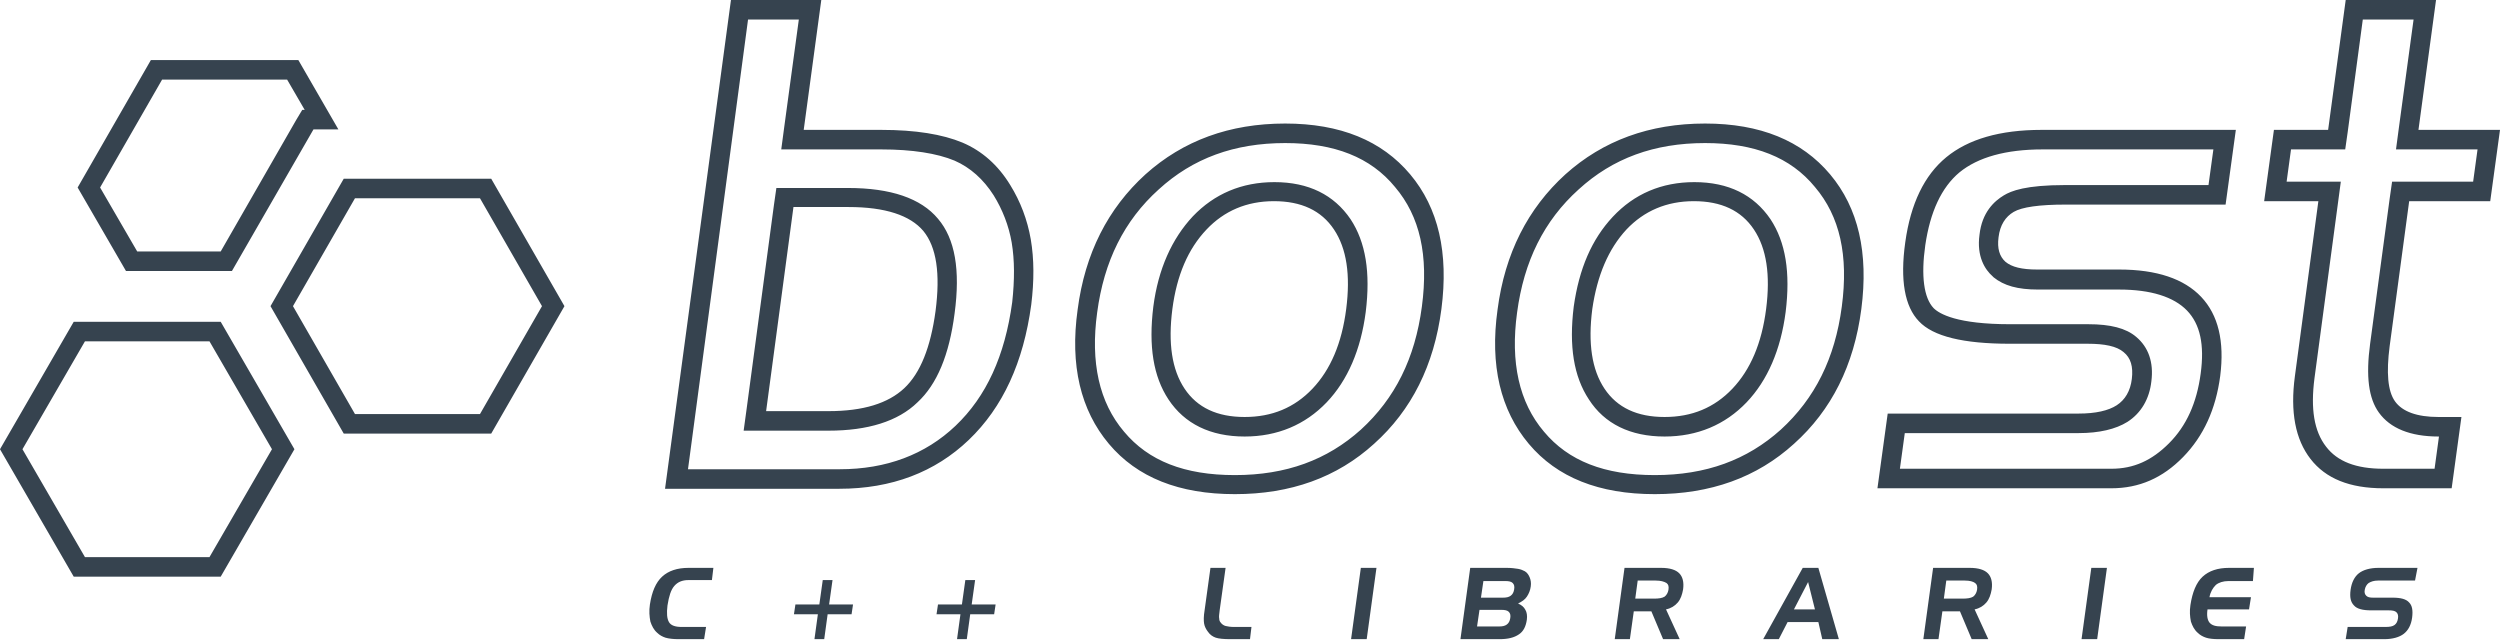
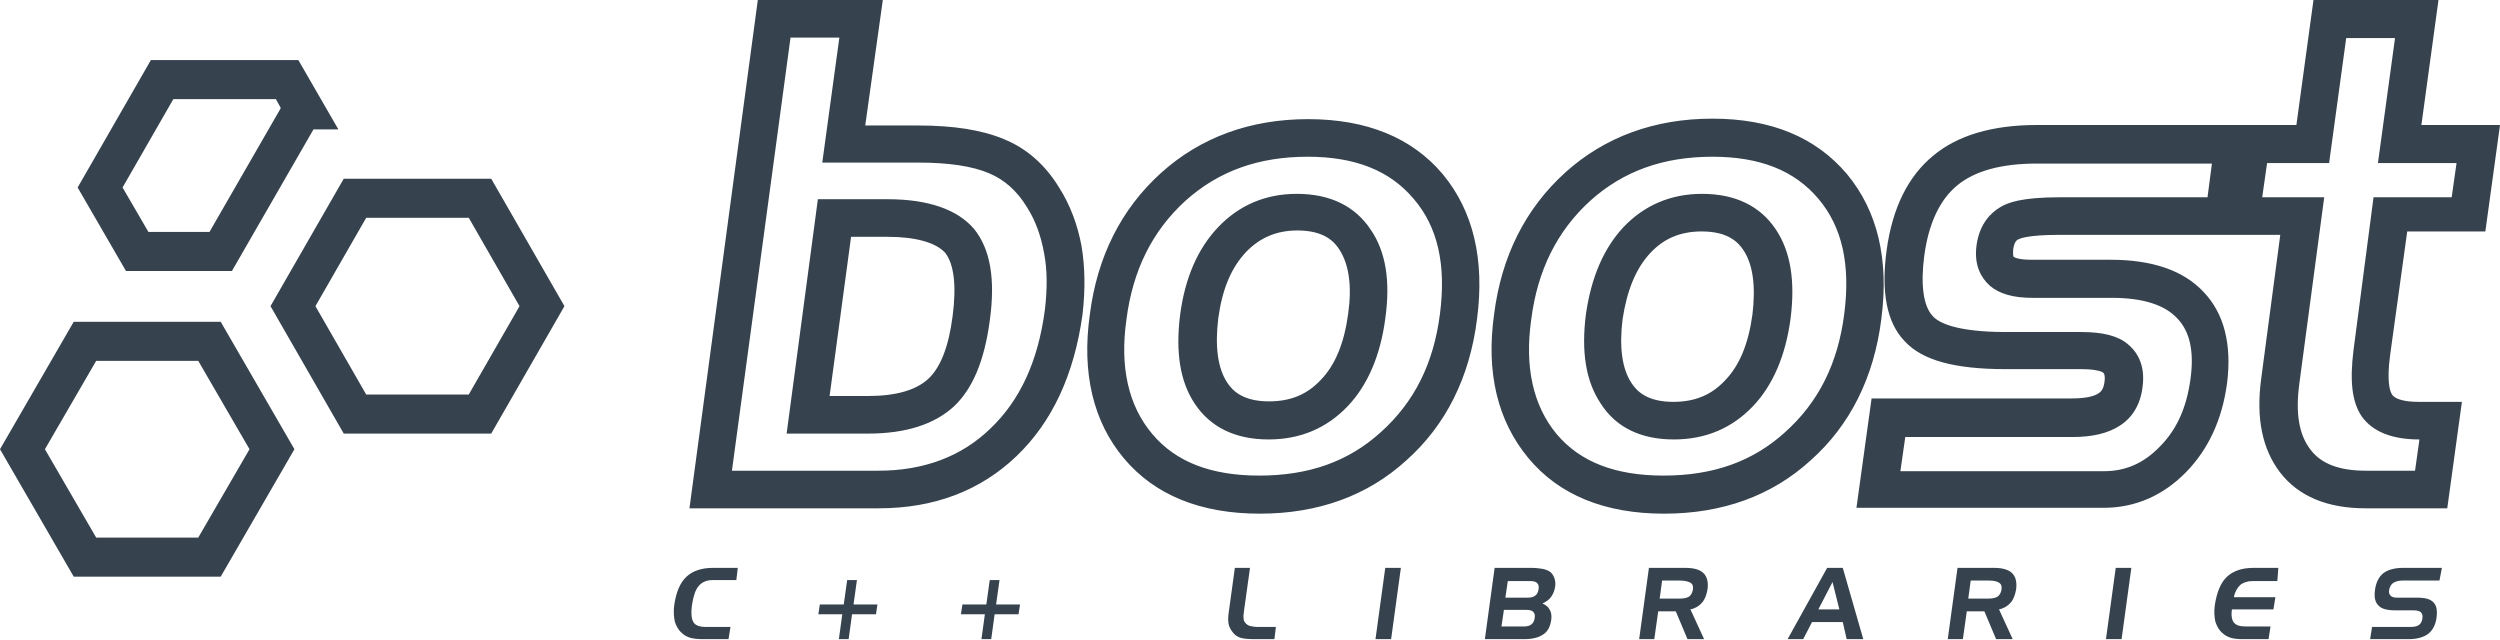
<svg xmlns="http://www.w3.org/2000/svg" version="1.1" x="0" y="0" viewBox="0 0 512 130.9" xml:space="preserve">
-   <path d="M494.3 4l-3 22.1-.6 4.5h16.7l-.9 6.6h-16.6l-.5 3.5-4 29.7c-.9 6.7-.3 11.2 1.8 14.1 2.3 3.2 6.4 4.9 12.2 4.9h.1l-.9 6.6h-10.5c-5.6 0-9.4-1.5-11.7-4.5-2.5-3.2-3.2-7.8-2.4-14l4.8-35.8.6-4.5h-11.1l.9-6.6h11.1l.5-3.5L483.9 4h10.4M163.6 4l-3 22.1-.6 4.5h20.5c6.3 0 11.4.8 15 2.3 3.2 1.4 5.9 3.8 8 7.1 1.8 2.9 3.1 6.2 3.7 9.7.6 3.6.6 7.6.1 12.2-1.5 11-5.3 19.3-11.6 25.3-6.2 5.9-14.2 8.9-23.7 8.9h-31.1L153.2 4h10.4m-11.3 84.2h17.4c8 0 14.2-1.9 18.2-5.8 4-3.7 6.5-9.7 7.6-18.2 1.2-8.9.1-15.3-3.4-19.4-3.5-4.2-9.7-6.3-18.4-6.3H159l-.5 3.5-5.6 41.8-.6 4.4M58.8 16.3l3.6 6.2h-.5l-1.2 2-15.5 27H28.1l-7.6-13.1 12.7-22.1h25.6m290.4 13c10.1 0 17.5 2.9 22.5 9 5.1 6 6.9 14 5.5 24.5-1.4 10.6-5.5 18.8-12.5 25.2-6.9 6.2-15.3 9.3-25.8 9.3-10.3 0-17.7-2.9-22.7-8.9-5.1-6-6.9-14.2-5.5-24.4 1.4-10.5 5.5-18.8 12.6-25.2 7-6.4 15.5-9.5 25.9-9.5m-8.3 60.1c6.7 0 12.4-2.4 16.8-7 4.3-4.5 7-10.8 8-18.5 1-8.1 0-14.3-3.1-19-3.4-5-8.6-7.6-15.6-7.6-6.7 0-12.3 2.4-16.7 7.1-4.3 4.6-6.9 10.6-8 18.4-1 8.1 0 14.3 3.1 19 3.2 5 8.5 7.6 15.5 7.6m-77.7-60.1c10.1 0 17.5 2.9 22.5 9 5.1 6 6.9 14 5.5 24.5-1.4 10.6-5.5 18.8-12.5 25.2-6.9 6.2-15.3 9.3-25.8 9.3-10.3 0-17.7-2.9-22.7-8.9-5.1-6-6.9-14.2-5.5-24.4 1.4-10.5 5.5-18.8 12.6-25.2 7-6.4 15.5-9.5 25.9-9.5m-8.3 60.1c6.7 0 12.4-2.4 16.8-7 4.3-4.5 7-10.8 8-18.5 1-8.1 0-14.3-3.1-19-3.4-5-8.6-7.6-15.6-7.6-6.7 0-12.3 2.4-16.7 7-4.3 4.6-7.1 10.8-8.1 18.5-1 8.1 0 14.3 3.1 19 3.3 5 8.6 7.6 15.6 7.6m198.4-58.8l-1 7.3H423c-8.2 0-11.1 1.2-12.6 2.1-2 1.2-4.5 3.5-5 8.1-.6 4.4 1.1 7.1 2.7 8.5l.1.1.1.1c2.1 1.7 4.9 2.5 9.1 2.5H434c6.5 0 11.2 1.5 13.9 4.3 2.7 2.8 3.6 7 2.8 12.9-.8 6-2.9 10.7-6.5 14.3-3.5 3.5-7.2 5.2-11.8 5.2h-43.3l1-7.3h35.6c4.2 0 7.6-.8 10-2.3 2.8-1.8 4.5-4.7 4.9-8.3.5-3.9-.6-7-3.1-9.1-2.1-1.8-5.3-2.6-9.8-2.6h-16c-10.9 0-14.5-2.1-15.7-3.3-2-2.1-2.6-6.6-1.7-12.9 1-6.8 3.3-11.8 7-14.9 3.8-3.1 9.5-4.7 17-4.7h35m-355 10L111 62.7 98.3 84.8H72.7L60 62.7l12.7-22.1h25.6M42.9 69.9L55.7 92l-12.8 22.1H17.4L4.6 92l12.8-22.1h25.5M498.9 0h-18.5l-3.6 26.6h-11.1l-2 14.6h11.1L470 77c-1 7.4.1 13 3.2 17s8 6 14.9 6h14l2-14.6h-4.7c-4.4 0-7.4-1.1-8.9-3.2s-1.8-5.9-1.1-11.3l4-29.7H510l2-14.6h-16.7L498.9 0zM168.2 0h-18.5l-13.5 100.1h35.7c10.7 0 19.6-3.4 26.5-10 7-6.7 11.2-15.9 12.8-27.7.6-4.9.6-9.3-.1-13.4-.7-4-2.1-7.7-4.2-11.1-2.5-4.1-5.8-7-9.8-8.7-4.1-1.7-9.6-2.6-16.6-2.6h-15.9L168.2 0zm-11.3 84.2l5.6-41.8h11.3c7.5 0 12.6 1.7 15.3 4.9 2.7 3.3 3.5 8.7 2.5 16.4-1 7.4-3.1 12.7-6.4 15.8-3.3 3.1-8.4 4.7-15.5 4.7h-12.8zM61.1 12.3H30.9l-15 26.1 9.9 17.1h21.7l16.7-29h5.1l-8.2-14.2zm288.1 13c-11.4 0-20.9 3.5-28.6 10.4-7.7 7-12.4 16.2-13.9 27.7-1.6 11.4.6 20.6 6.4 27.5 5.8 6.9 14.4 10.3 25.8 10.3s20.9-3.4 28.5-10.3c7.7-6.9 12.3-16.1 13.8-27.6s-.6-20.7-6.4-27.6c-5.8-6.9-14.3-10.4-25.6-10.4zm-8.3 60.1c-5.6 0-9.7-1.9-12.3-5.8-2.6-3.9-3.4-9.3-2.5-16.3 1-6.9 3.3-12.3 7-16.3 3.6-3.8 8.2-5.8 13.8-5.8s9.7 1.9 12.3 5.8c2.6 3.9 3.4 9.3 2.5 16.3-.9 7-3.2 12.4-6.9 16.3-3.7 3.9-8.3 5.8-13.9 5.8zm-77.7-60.1c-11.4 0-20.9 3.5-28.6 10.4-7.7 7-12.4 16.2-13.9 27.7-1.6 11.4.6 20.6 6.4 27.5 5.8 6.9 14.4 10.3 25.8 10.3s20.9-3.4 28.5-10.3c7.7-6.9 12.3-16.1 13.8-27.6s-.6-20.7-6.4-27.6c-5.8-6.9-14.3-10.4-25.6-10.4zm-8.3 60.1c-5.6 0-9.7-1.9-12.3-5.8-2.6-3.9-3.4-9.3-2.5-16.3.9-6.9 3.2-12.3 7-16.3 3.6-3.8 8.2-5.8 13.8-5.8 5.6 0 9.7 1.9 12.3 5.8 2.6 3.9 3.4 9.3 2.5 16.3-.9 7-3.2 12.4-6.9 16.3-3.7 3.9-8.3 5.8-13.9 5.8zm203-58.8h-39.8c-8.5 0-15 1.9-19.5 5.6s-7.3 9.5-8.4 17.4c-1.1 7.8-.1 13.2 2.8 16.2 2.9 3.1 9.1 4.6 18.6 4.6h16c3.4 0 5.9.5 7.3 1.7 1.5 1.2 2 3 1.7 5.5-.3 2.5-1.4 4.3-3.1 5.4-1.7 1.1-4.3 1.7-7.8 1.7h-39.1l-2.1 15.3h47.9c5.7 0 10.5-2.1 14.7-6.4 4.2-4.3 6.7-9.8 7.6-16.6.9-7.1-.4-12.5-3.9-16.2-3.5-3.7-9.1-5.6-16.8-5.6h-16.8c-3.1 0-5.2-.5-6.5-1.6-1.2-1.1-1.7-2.7-1.4-5 .3-2.5 1.4-4.2 3.1-5.2 1.7-1 5.3-1.5 10.6-1.5h32.8l2.1-15.3zm-357.3 10H70.4l-15 26.1 15 26.1h30.2l15-26.1-15-26.1zM45.2 65.9H15.1L0 92l15.1 26.1h30.1L60.3 92 45.2 65.9zm449.9 50.4h-8c-1.7 0-3.1.4-4 1.1-.9.7-1.5 1.9-1.7 3.4-.2 1.5 0 2.5.7 3.2.6.7 1.8 1 3.5 1h3.6c.8 0 1.3.1 1.6.4.3.3.4.7.3 1.3s-.3 1-.7 1.3c-.4.3-1 .4-1.9.4h-7.7l-.4 2.5h7.9c1.7 0 3.1-.4 4-1.1.9-.7 1.5-1.8 1.7-3.3.2-1.5 0-2.5-.6-3.1-.6-.7-1.7-1-3.4-1h-4c-.7 0-1.1-.1-1.4-.4-.3-.3-.4-.7-.3-1.2.1-.6.4-1.1.8-1.4.5-.3 1.1-.5 1.9-.5h7.6l.5-2.6zm-33.5 0h-5.1c-2.3 0-4.1.6-5.4 1.8-1.3 1.2-2.1 3.2-2.5 5.8-.2 1.3-.1 2.4.1 3.4.3.9.7 1.7 1.4 2.3.5.5 1.1.8 1.7 1 .6.2 1.5.3 2.6.3h5.2l.4-2.6h-5c-1.2 0-2-.2-2.5-.8-.4-.5-.6-1.4-.4-2.7h8.5l.4-2.5h-8.5c.2-1.1.7-1.9 1.3-2.5.6-.5 1.5-.8 2.6-.8h5l.2-2.7zm-30.1 0h-3.2l-2 14.6h3.2l2-14.6zm-28.1 0h-7.5l-2 14.6h3.1l.8-5.7h3.6l2.4 5.7h3.4l-2.8-6.1c1-.2 1.8-.7 2.4-1.4.6-.7.9-1.6 1.1-2.7.2-1.5-.1-2.6-.8-3.3-.7-.7-1.9-1.1-3.7-1.1zm-5.3 6.3l.5-3.7h3.8c1 0 1.7.2 2.1.5.4.3.5.7.4 1.4-.1.6-.4 1.1-.8 1.4-.5.3-1.2.4-2.2.4h-3.8zm-25.7-6.3h-3.2l-8.1 14.6h3.2l1.8-3.5h6.3l.8 3.5h3.4l-4.2-14.6zm-5 8.5l2.9-5.6 1.4 5.6h-4.3zm-27.2-8.5h-7.5l-2 14.6h3.1l.8-5.7h3.6l2.4 5.7h3.4l-2.8-6.1c1-.2 1.8-.7 2.4-1.4.6-.7.9-1.6 1.1-2.7.2-1.5-.1-2.6-.8-3.3-.7-.7-1.9-1.1-3.7-1.1zm-5.3 6.3l.5-3.7h3.7c1 0 1.7.2 2.2.5.4.3.5.7.4 1.4-.1.6-.4 1.1-.8 1.4-.5.3-1.2.4-2.2.4h-3.8zm-26.3-6.3h-7.5l-2 14.6h8c1.7 0 3-.3 4-1 .9-.6 1.4-1.6 1.6-3 .1-.8 0-1.5-.3-2-.3-.6-.8-1-1.5-1.3.8-.4 1.4-.8 1.8-1.4.4-.6.7-1.3.8-2.1.1-.7 0-1.3-.2-1.8s-.5-1-1-1.3c-.4-.2-.8-.4-1.4-.5-.6-.1-1.4-.2-2.3-.2zm-5.3 6.1l.5-3.4h4.5c.7 0 1.2.1 1.5.4.3.3.4.7.3 1.3s-.3 1-.7 1.3c-.4.3-.9.4-1.6.4h-4.5zm-.8 5.9l.5-3.4h4.5c.7 0 1.2.1 1.5.4.3.3.4.7.3 1.3-.1.6-.3 1-.7 1.3-.4.3-.9.4-1.6.4h-4.5zm-20.6-12h-3.2l-2 14.6h3.2l2-14.6zm-30.9 0h-3.1l-1.2 8.7c-.2 1.2-.2 2.1-.1 2.7.1.6.4 1.2.8 1.7.4.6 1 1 1.6 1.2s1.6.3 3 .3h4l.3-2.5h-3.6c-.7 0-1.3-.1-1.7-.2-.4-.1-.8-.4-1-.7-.2-.2-.3-.5-.3-.8-.1-.4 0-.9.1-1.8l1.2-8.6zm-104.9 0H141c-2.3 0-4.1.6-5.4 1.8-1.3 1.2-2.1 3.1-2.5 5.7-.2 1.3-.1 2.5.1 3.5.3.9.7 1.7 1.4 2.3.5.5 1.1.8 1.7 1 .7.2 1.6.3 2.7.3h5.2l.4-2.5h-5c-1.3 0-2.2-.3-2.6-1-.4-.7-.5-1.8-.3-3.4.3-1.9.7-3.2 1.4-4 .7-.8 1.6-1.2 2.9-1.2h4.8l.3-2.5zm53.6 2.5h-2l-.7 5h-4.9l-.3 2h4.9l-.7 5.1h2l.7-5.1h4.9l.3-2H199l.7-5zm-29.2 0h-2l-.7 5h-4.9l-.3 2h4.9l-.7 5.1h2l.7-5.1h4.9l.3-2h-4.9l.7-5z" fill="#36434f" />
+   <path d="M15.1 65.9L0 92l15.1 26.1h30.1L60.3 92 45.2 65.9H15.1zm25.5 44.2H19.7L9.2 92l10.5-18.1h20.9L51.1 92l-10.5 18.1zm29.8-73.5l-15 26.1 15 26.1h30.2l15-26.1-15-26.1H70.4zM96 80.8H75L64.6 62.7 75 44.6h21l10.4 18.1L96 80.8zM47.5 55.5l16.7-29h5.1l-8.2-14.2H30.9l-15 26.1 9.9 17.1h21.7zm-12-35.2h21l1 1.8-.2.4-14.4 25H30.4l-5.3-9.1 10.4-18.1zM204 123.8h4.9l-.3 2h-4.9l-.7 5.1h-2l.7-5.1h-4.9l.3-2h4.9l.7-5h2l-.7 5zm-29.2 0h4.9l-.3 2h-4.9l-.7 5.1h-2l.7-5.1h-4.9l.3-2h4.9l.7-5h2l-.7 5zm286.7-7.5h5.1l-.2 2.7h-5c-1.1 0-2 .3-2.6.8-.6.6-1.1 1.4-1.3 2.5h8.5l-.4 2.5h-8.5c-.2 1.3 0 2.2.4 2.7.5.6 1.3.8 2.5.8h5l-.4 2.6h-5.2c-1.1 0-2-.1-2.6-.3-.6-.2-1.2-.5-1.7-1-.7-.6-1.1-1.4-1.4-2.3-.2-1-.3-2.1-.1-3.4.4-2.6 1.2-4.6 2.5-5.8 1.3-1.2 3.1-1.8 5.4-1.8zm-315.5 0h5.1l-.3 2.5H146c-1.3 0-2.2.4-2.9 1.2-.7.8-1.1 2.1-1.4 4-.2 1.6-.1 2.7.3 3.4s1.3 1 2.6 1h5l-.4 2.5H144c-1.1 0-2-.1-2.7-.3-.6-.2-1.2-.5-1.7-1-.7-.6-1.1-1.4-1.4-2.3-.2-1-.3-2.2-.1-3.5.4-2.6 1.2-4.5 2.5-5.7 1.3-1.2 3.1-1.8 5.4-1.8zm346.1 0h8l-.5 2.6H492c-.8 0-1.4.2-1.9.5-.4.3-.7.8-.8 1.4-.1.5 0 .9.3 1.2s.7.4 1.4.4h4c1.7 0 2.8.3 3.4 1 .6.6.8 1.6.6 3.1s-.8 2.6-1.7 3.3c-.9.7-2.3 1.1-4 1.1h-7.9l.4-2.5h7.7c.9 0 1.5-.1 1.9-.4.4-.3.6-.7.7-1.3.1-.6 0-1-.3-1.3-.3-.3-.8-.4-1.6-.4h-3.6c-1.7 0-2.9-.3-3.5-1-.7-.7-.9-1.7-.7-3.2s.8-2.7 1.7-3.4c.9-.7 2.3-1.1 4-1.1zm-234.4 12.1h3.6l-.3 2.5h-4c-1.4 0-2.4-.1-3-.3-.6-.2-1.2-.6-1.6-1.2-.4-.5-.7-1.1-.8-1.7-.1-.6-.1-1.5.1-2.7l1.2-8.7h3.1l-1.2 8.6c-.1.9-.2 1.4-.1 1.8 0 .3.1.6.3.8.2.3.6.6 1 .7s1 .2 1.7.2zm150.7-12.1h-7.5l-2 14.6h3.1l.8-5.7h3.6l2.4 5.7h3.4l-2.8-6.1c1-.2 1.8-.7 2.4-1.4.6-.7.9-1.6 1.1-2.7.2-1.5-.1-2.6-.8-3.3s-1.9-1.1-3.7-1.1zm1.5 4.5c-.1.6-.4 1.1-.8 1.4-.5.3-1.2.4-2.2.4h-3.8l.5-3.7h3.8c1 0 1.7.2 2.1.5.4.3.5.7.4 1.4zm-35.7-4.5l-8.1 14.6h3.2l1.8-3.5h6.3l.8 3.5h3.4l-4.2-14.6h-3.2zm-1.8 8.5l2.9-5.6 1.4 5.6h-4.3zm-55.1-7.8c-.4-.2-.8-.4-1.4-.5-.6-.1-1.4-.2-2.3-.2h-7.5l-2 14.6h8c1.7 0 3-.3 4-1 .9-.6 1.4-1.6 1.6-3 .1-.8 0-1.5-.3-2-.3-.6-.8-1-1.5-1.3.8-.4 1.4-.8 1.8-1.4.4-.6.7-1.3.8-2.1.1-.7 0-1.3-.2-1.8s-.5-1-1-1.3zm-3 9.6c-.1.6-.3 1-.7 1.3-.4.3-.9.4-1.6.4h-4.5l.5-3.4h4.5c.7 0 1.2.1 1.5.4.3.3.4.7.3 1.3zm.8-5.9c-.1.6-.3 1-.7 1.3-.4.3-.9.4-1.6.4h-4.5l.5-3.4h4.5c.7 0 1.2.1 1.5.4.3.3.4.7.3 1.3zm30.1-4.4h-7.5l-2 14.6h3.1l.8-5.7h3.6l2.4 5.7h3.4l-2.8-6.1c1-.2 1.8-.7 2.4-1.4.6-.7.9-1.6 1.1-2.7.2-1.5-.1-2.6-.8-3.3s-1.9-1.1-3.7-1.1zm1.5 4.5c-.1.6-.4 1.1-.8 1.4-.5.3-1.2.4-2.2.4h-3.8l.5-3.7h3.7c1 0 1.7.2 2.2.5.4.3.5.7.4 1.4zm86.6-4.5h3.2l-2 14.6h-3.2l2-14.6zm-149.6 0h3.2l-2 14.6h-3.2l2-14.6zM342.8 90c6.5 0 11.9-2.3 16.2-6.8 4.1-4.3 6.7-10.4 7.7-17.9 1-7.8 0-13.8-3-18.3-3.2-4.8-8.3-7.3-15.1-7.3-6.4 0-11.8 2.3-16.1 6.8-4.1 4.4-6.6 10.3-7.7 17.8-1 7.8 0 13.8 3 18.3 3.1 4.9 8.2 7.4 15 7.4zm-10.5-24.6c.9-5.9 2.7-10.4 5.7-13.6 2.8-3 6.2-4.4 10.5-4.4 5.4 0 7.5 2.2 8.6 3.9 1.9 2.9 2.5 7.3 1.8 13.1-.8 5.9-2.6 10.4-5.6 13.5-2.8 3-6.2 4.4-10.6 4.4-5.4 0-7.5-2.2-8.6-3.9-1.9-2.9-2.5-7.3-1.8-13zm160.7-18h16l3-21.8h-16.1L499.4 0h-25.6l-3.5 25.6h-53.2c-9 0-16.2 2.1-21.2 6.3-5.1 4.2-8.3 10.6-9.5 19.2-1.2 8.7 0 15 3.7 18.8 3.6 3.9 10.2 5.7 20.7 5.7h15.4c3.7 0 4.5.7 4.5.7l.1.1c.3.3.3 1.1.2 1.8-.2 1.6-.8 2.1-1.3 2.4-.6.4-2.1 1-5.4 1h-41l-3.1 22.4h50.6c6.5 0 12.2-2.5 16.9-7.3 4.6-4.7 7.4-10.8 8.4-18.2 1-8-.6-14.3-4.8-18.7-4.1-4.4-10.5-6.6-19-6.6h-16.2c-2.5 0-3.4-.4-3.7-.6-.2-.3-.1-1.2-.1-1.5.2-1.6.8-2 1.1-2.1.2-.1 1.7-.9 8.3-.9H467l-3.9 29.4c-1.1 8.1.2 14.5 3.9 19.3 3.7 4.8 9.6 7.3 17.4 7.3h16.8l3-21.8h-8.9c-2.7 0-4.8-.5-5.4-1.5-.3-.4-1.2-2.2-.4-8.1l3.5-25.3zm-40.9-7h-30.2c-7.9 0-10.7 1.1-12.2 2-1.9 1.1-4.3 3.4-4.9 7.8-.6 4.3 1.1 6.8 2.6 8.2l.1.1c2 1.7 4.8 2.5 8.8 2.5h16.2c6.3 0 10.8 1.4 13.4 4.2 2.6 2.7 3.5 6.8 2.7 12.5-.8 5.8-2.8 10.3-6.3 13.8-3.3 3.4-7 5-11.4 5h-41.7l1-7h34.3c4.1 0 7.3-.8 9.6-2.3 2.7-1.7 4.3-4.5 4.7-8 .5-3.8-.6-6.7-3-8.7-2-1.7-5.1-2.5-9.5-2.5h-15.4c-10.5 0-14-2-15.1-3.3-1.9-2-2.5-6.4-1.7-12.4.9-6.6 3.2-11.4 6.7-14.3 3.6-3 9.1-4.5 16.3-4.5H453l-.9 6.9zm31.6 44.9c2.2 3.1 6.2 4.7 11.7 4.7h.1l-.9 6.4h-10.1c-5.4 0-9.1-1.4-11.3-4.3-2.4-3.1-3.1-7.5-2.3-13.5l5.1-38.2h-12.7l1-7H477l3.5-25.6h10L487 33.4h16.1l-1 7h-16L482 71.7c-.8 6.4-.3 10.7 1.7 13.6zm-142.9 19.9c12 0 22.1-3.7 30-10.9 8.1-7.2 13-17 14.5-29 1.6-12.2-.8-22.1-7-29.6-6.4-7.6-15.6-11.4-27.6-11.4-11.8 0-22 3.7-30.1 11-8.2 7.4-13.1 17.2-14.6 29-1.7 12 .7 21.9 7 29.5 6.3 7.6 15.7 11.4 27.8 11.4zm-27.2-39.8c1.3-10.1 5.3-18.1 12.1-24.3 6.8-6.1 15-9 25-9 9.7 0 16.8 2.8 21.7 8.6 4.9 5.8 6.6 13.5 5.3 23.6-1.3 10.2-5.3 18.1-12.1 24.2-6.6 6-14.7 8.9-24.9 8.9-9.9 0-17.1-2.8-21.9-8.5-4.8-5.8-6.6-13.7-5.2-23.5zm-45.7-41c-11.8 0-22 3.7-30.1 11-8.2 7.4-13.1 17.2-14.6 29-1.7 12 .7 22 7 29.5s15.7 11.3 27.8 11.3c12 0 22.1-3.7 30-10.9 8.1-7.2 13-17 14.5-29 1.6-12.2-.8-22.1-7-29.6-6.3-7.5-15.6-11.3-27.6-11.3zm27 39.9c-1.3 10.2-5.3 18.1-12.1 24.2-6.6 6-14.7 8.9-24.9 8.9-9.9 0-17.1-2.8-21.9-8.5-4.9-5.8-6.7-13.7-5.3-23.5 1.3-10.1 5.3-18.1 12.1-24.3 6.8-6.1 15-9 25-9 9.7 0 16.8 2.8 21.7 8.6 5 5.8 6.7 13.6 5.4 23.6zM280.7 47c-3.2-4.8-8.3-7.3-15.1-7.3-6.4 0-11.8 2.3-16.1 6.8-4.2 4.4-6.8 10.4-7.8 17.9-1 7.8 0 13.8 3 18.3 3.2 4.8 8.3 7.3 15.1 7.3 6.5 0 11.9-2.3 16.2-6.8 4.1-4.3 6.7-10.4 7.7-17.9 1.1-7.8.1-13.8-3-18.3zm-4.6 17.3c-.8 5.9-2.6 10.4-5.6 13.5-2.8 3-6.2 4.4-10.6 4.4-5.4 0-7.5-2.2-8.6-3.9-1.9-2.9-2.5-7.3-1.8-13.1.8-5.9 2.6-10.3 5.7-13.6 2.8-2.9 6.2-4.4 10.5-4.4 5.4 0 7.5 2.2 8.6 3.9 2 3.1 2.6 7.5 1.8 13.2zm-76.6-17.4c-3.4-4-9.4-6.1-17.7-6.1h-14.3l-6.4 48h16.7c7.7 0 13.6-1.9 17.6-5.6 3.8-3.6 6.2-9.3 7.3-17.5 1.2-8.6.1-14.7-3.2-18.8zm-4.4 17.8c-.8 6.3-2.5 10.6-5 12.9-2.5 2.3-6.6 3.5-12.3 3.5h-7.9l4.4-32.6h7.5c5.8 0 9.9 1.2 11.8 3.3 1.8 2.4 2.3 6.7 1.5 12.9zm26.4-14.3c-.8-4.3-2.3-8.4-4.6-12-2.8-4.6-6.6-8-11.3-9.9-4.5-1.9-10.4-2.8-17.5-2.8h-10.9L180.8 0h-25.6l-14 104.1H180c11.3 0 20.8-3.6 28.2-10.7 7.3-7 11.8-16.7 13.5-29 .6-5.2.5-9.8-.2-14zm-7.5 13c-1.4 10.6-5.1 18.6-11.2 24.4-5.9 5.7-13.6 8.6-22.9 8.6h-30l12-88.7h10l-3.5 25.6h19.7c6.1 0 11 .7 14.5 2.2 3.1 1.3 5.7 3.6 7.7 6.9 1.8 2.8 2.9 6 3.5 9.3.7 3.5.7 7.3.2 11.7z" fill="#36434f" />
</svg>
